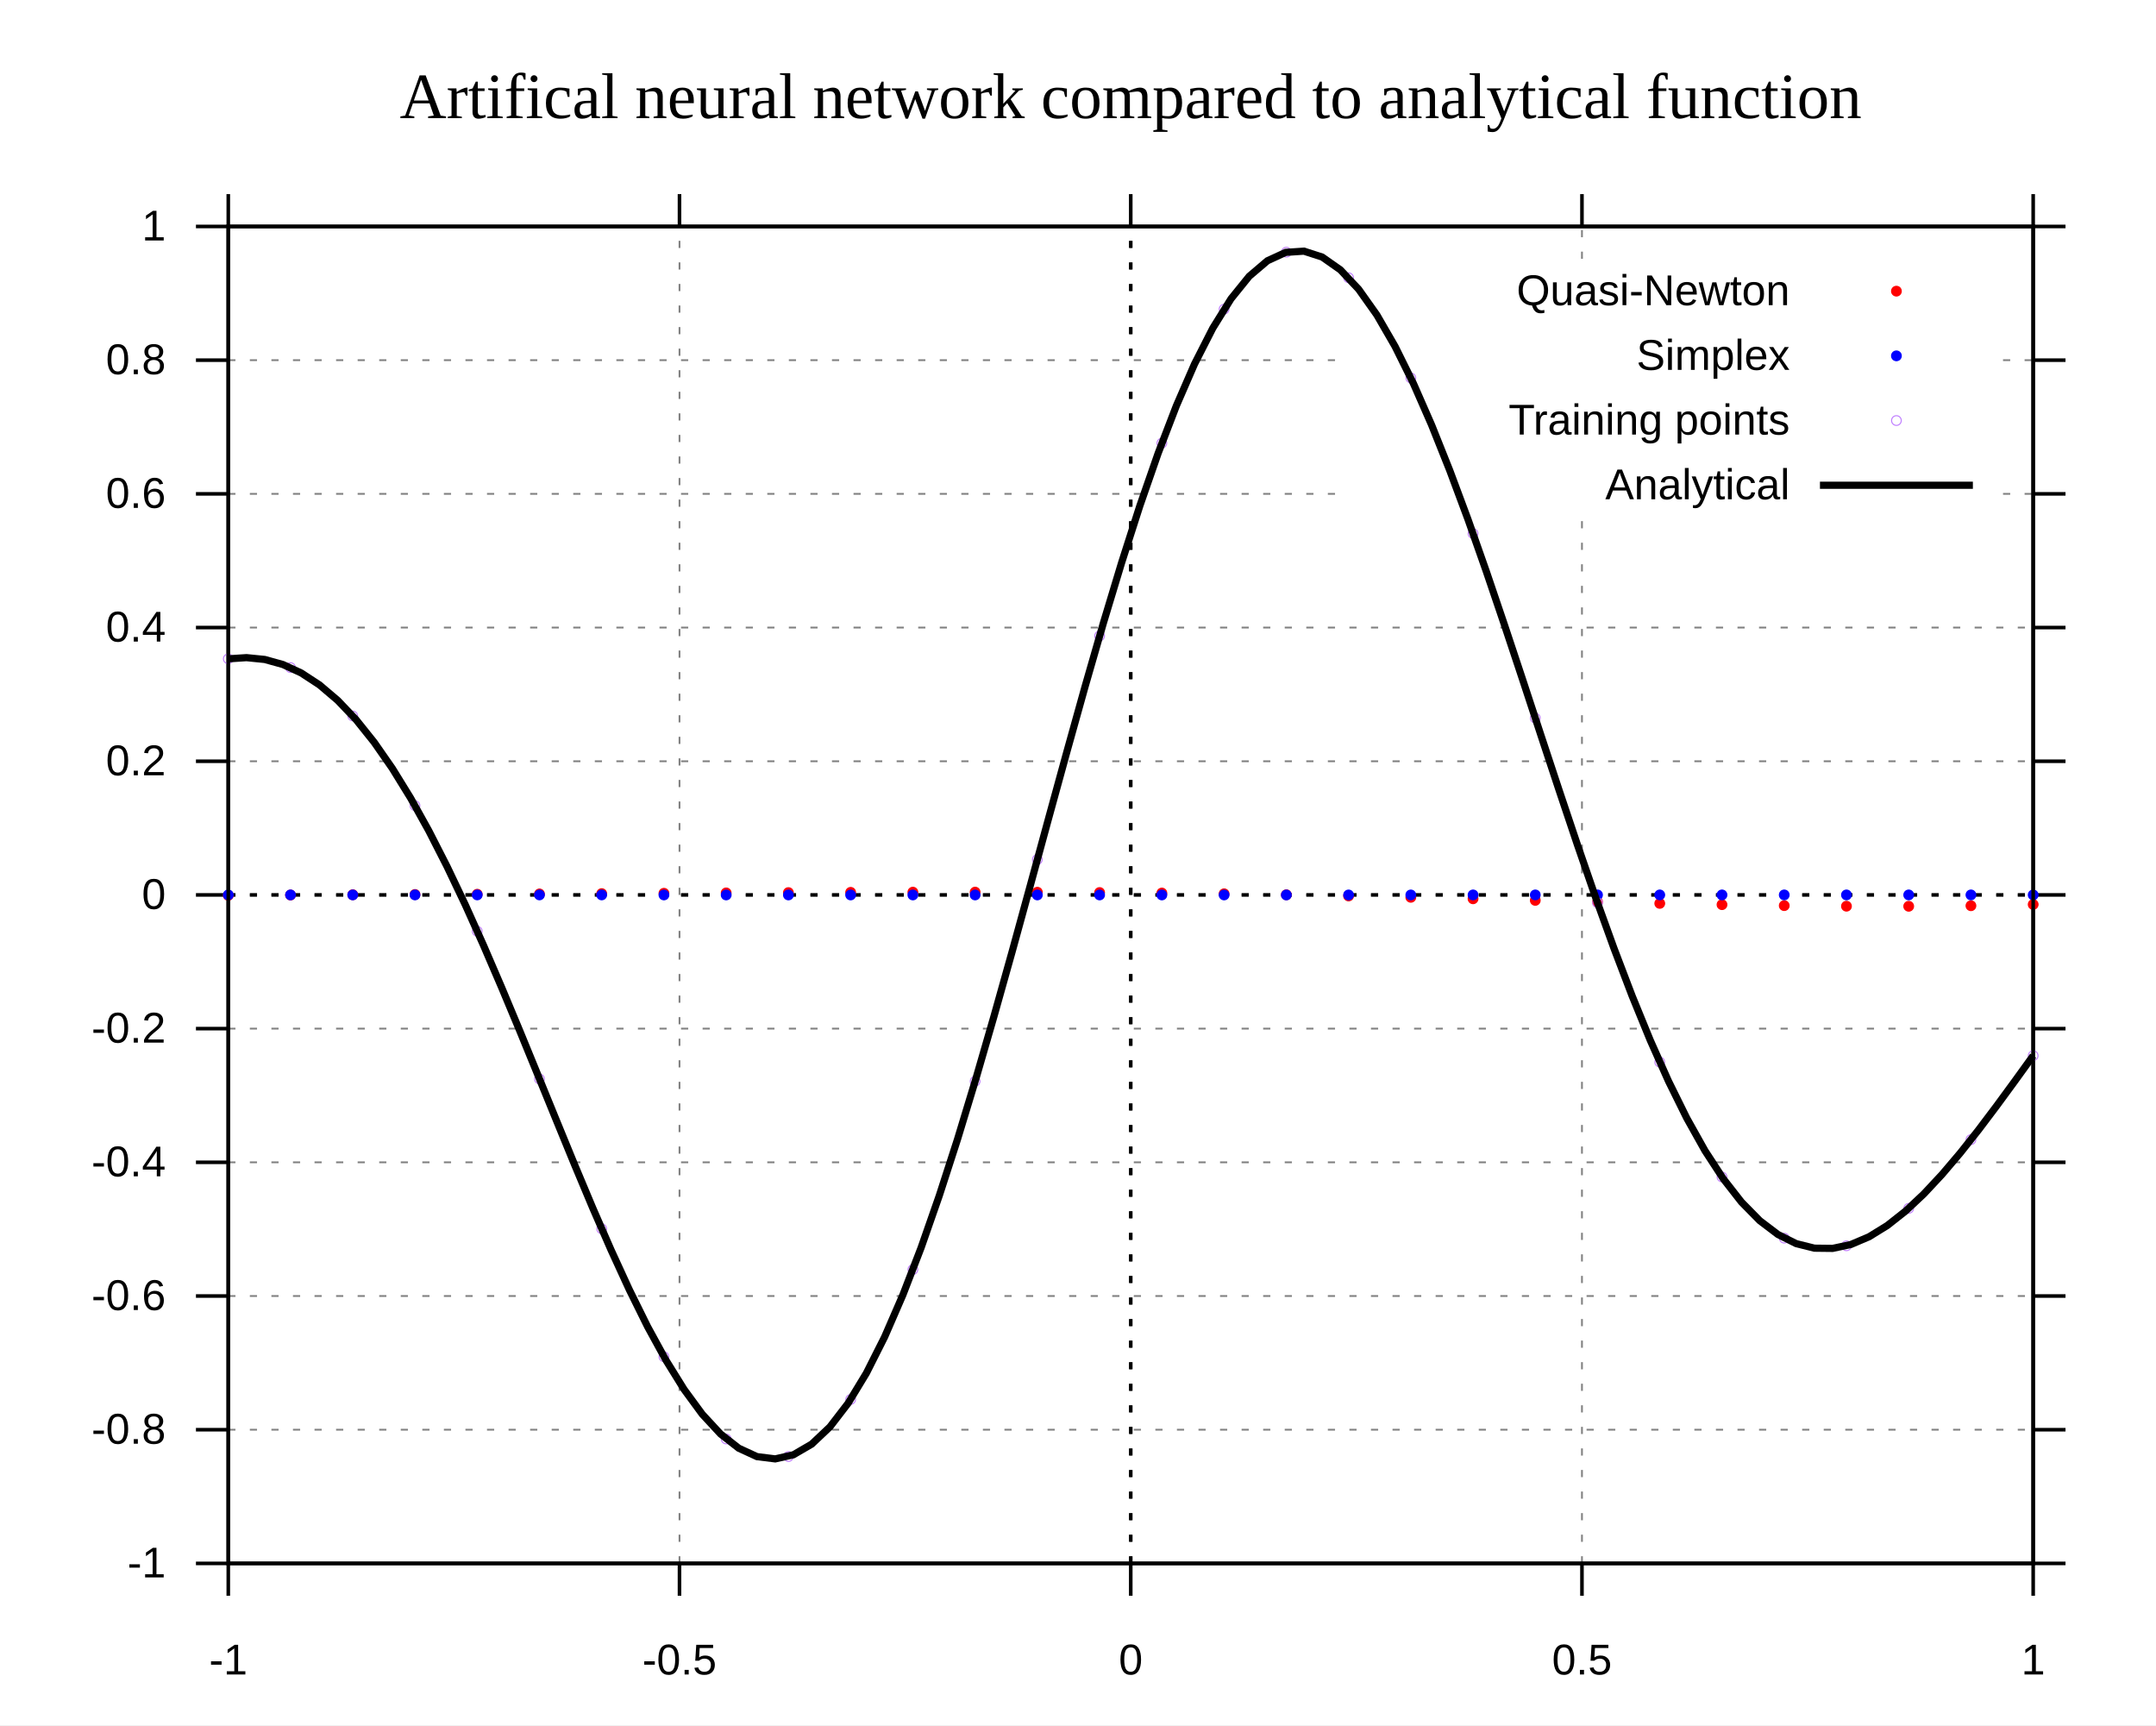
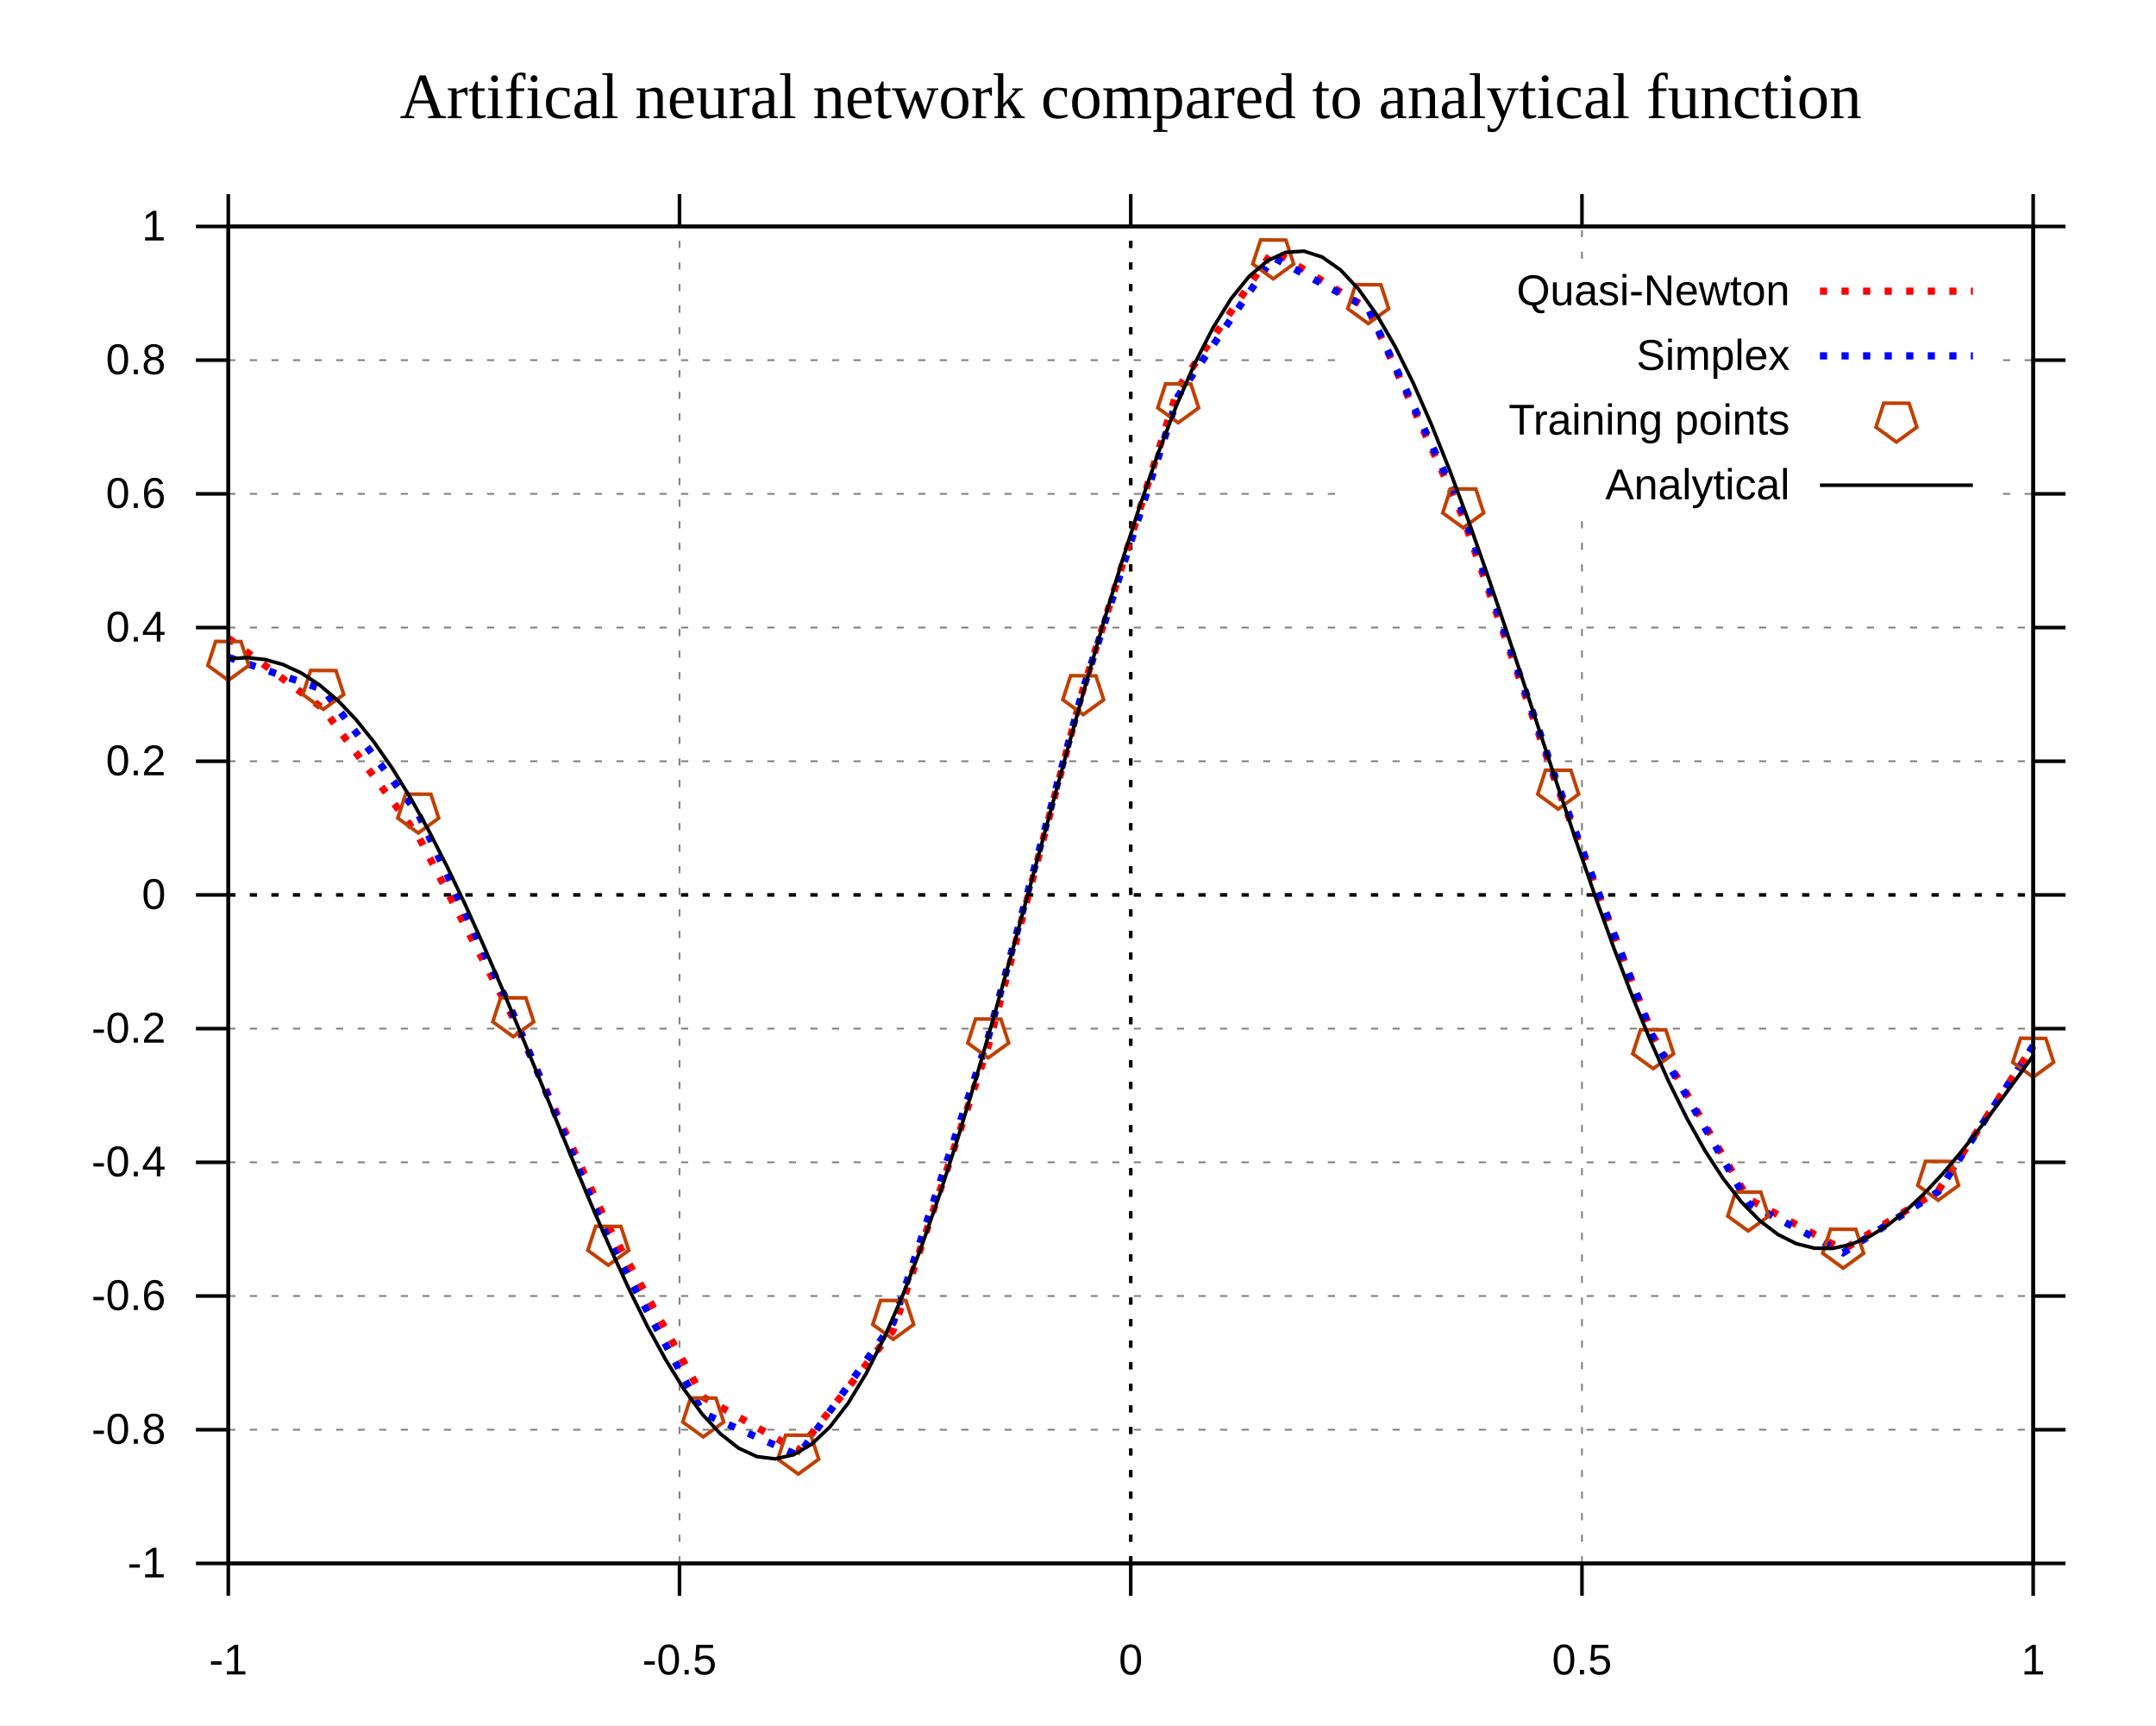
<svg xmlns="http://www.w3.org/2000/svg" xmlns:xlink="http://www.w3.org/1999/xlink" width="600" height="480" viewBox="0 0 600 480">
  <g id="gnuplot_canvas">
    <rect x="0" y="0" width="600" height="480" fill="#ffffff" />
    <defs>
      <circle id="gpDot" r="0.5" stroke-width="0.5" stroke="currentColor" />
      <path id="gpPt0" stroke-width="0.222" stroke="currentColor" d="M-1,0 h2 M0,-1 v2" />
      <path id="gpPt1" stroke-width="0.222" stroke="currentColor" d="M-1,-1 L1,1 M1,-1 L-1,1" />
      <path id="gpPt2" stroke-width="0.222" stroke="currentColor" d="M-1,0 L1,0 M0,-1 L0,1 M-1,-1 L1,1 M-1,1 L1,-1" />
      <rect id="gpPt3" stroke-width="0.222" stroke="currentColor" x="-1" y="-1" width="2" height="2" />
      <rect id="gpPt4" stroke-width="0.222" stroke="currentColor" fill="currentColor" x="-1" y="-1" width="2" height="2" />
      <circle id="gpPt5" stroke-width="0.222" stroke="currentColor" cx="0" cy="0" r="1" />
      <use xlink:href="#gpPt5" id="gpPt6" fill="currentColor" stroke="none" />
      <path id="gpPt7" stroke-width="0.222" stroke="currentColor" d="M0,-1.33 L-1.33,0.67 L1.33,0.67 z" />
      <use xlink:href="#gpPt7" id="gpPt8" fill="currentColor" stroke="none" />
      <use xlink:href="#gpPt7" id="gpPt9" stroke="currentColor" transform="rotate(180)" />
      <use xlink:href="#gpPt9" id="gpPt10" fill="currentColor" stroke="none" />
      <use xlink:href="#gpPt3" id="gpPt11" stroke="currentColor" transform="rotate(45)" />
      <use xlink:href="#gpPt11" id="gpPt12" fill="currentColor" stroke="none" />
      <path id="gpPt13" stroke-width="0.222" stroke="currentColor" d="M0,1.330 L1.265,0.411 L0.782,-1.067 L-0.782,-1.076 L-1.265,0.411 z" />
      <use xlink:href="#gpPt13" id="gpPt14" fill="currentColor" stroke="none" />
      <filter id="textbox" filterUnits="objectBoundingBox" x="0" y="0" height="1" width="1">
        <feFlood flood-color="#FFFFFF" flood-opacity="1" result="bgnd" />
        <feComposite in="SourceGraphic" in2="bgnd" operator="atop" />
      </filter>
      <filter id="greybox" filterUnits="objectBoundingBox" x="0" y="0" height="1" width="1">
        <feFlood flood-color="lightgrey" flood-opacity="1" result="grey" />
        <feComposite in="SourceGraphic" in2="grey" operator="atop" />
      </filter>
    </defs>
    <g fill="none" color="#FFFFFF" stroke="currentColor" stroke-width="1.00" stroke-linecap="butt" stroke-linejoin="miter">
</g>
    <g fill="none" color="black" stroke="currentColor" stroke-width="1.00" stroke-linecap="butt" stroke-linejoin="miter">
</g>
    <g fill="none" color="black" stroke="black" stroke-width="0.50" stroke-linecap="butt" stroke-linejoin="miter">
</g>
    <g fill="none" color="gray" stroke="currentColor" stroke-width="0.50" stroke-linecap="butt" stroke-linejoin="miter">
      <path stroke="gray" stroke-dasharray="2,4" class="gridline" d="M63.53,435.00 L565.82,435.00  " />
    </g>
    <g fill="none" color="gray" stroke="gray" stroke-width="1.00" stroke-linecap="butt" stroke-linejoin="miter">
</g>
    <g fill="none" color="black" stroke="currentColor" stroke-width="1.00" stroke-linecap="butt" stroke-linejoin="miter">
      <path stroke="black" d="M63.53,435.00 L54.53,435.00 M565.82,435.00 L574.82,435.00  " />
      <g transform="translate(46.14,438.90)" stroke="none" fill="black" font-family="Arial" font-size="12.00" text-anchor="end">
        <text>
          <tspan font-family="Arial">-1</tspan>
        </text>
      </g>
    </g>
    <g fill="none" color="black" stroke="currentColor" stroke-width="1.00" stroke-linecap="butt" stroke-linejoin="miter">
</g>
    <g fill="none" color="black" stroke="black" stroke-width="0.50" stroke-linecap="butt" stroke-linejoin="miter">
</g>
    <g fill="none" color="gray" stroke="currentColor" stroke-width="0.50" stroke-linecap="butt" stroke-linejoin="miter">
      <path stroke="gray" stroke-dasharray="2,4" class="gridline" d="M63.53,397.80 L565.82,397.80  " />
    </g>
    <g fill="none" color="gray" stroke="gray" stroke-width="1.00" stroke-linecap="butt" stroke-linejoin="miter">
</g>
    <g fill="none" color="black" stroke="currentColor" stroke-width="1.00" stroke-linecap="butt" stroke-linejoin="miter">
      <path stroke="black" d="M63.53,397.80 L54.53,397.80 M565.82,397.80 L574.82,397.80  " />
      <g transform="translate(46.14,401.70)" stroke="none" fill="black" font-family="Arial" font-size="12.00" text-anchor="end">
        <text>
          <tspan font-family="Arial">-0.8</tspan>
        </text>
      </g>
    </g>
    <g fill="none" color="black" stroke="currentColor" stroke-width="1.00" stroke-linecap="butt" stroke-linejoin="miter">
</g>
    <g fill="none" color="black" stroke="black" stroke-width="0.50" stroke-linecap="butt" stroke-linejoin="miter">
</g>
    <g fill="none" color="gray" stroke="currentColor" stroke-width="0.50" stroke-linecap="butt" stroke-linejoin="miter">
      <path stroke="gray" stroke-dasharray="2,4" class="gridline" d="M63.53,360.60 L565.82,360.60  " />
    </g>
    <g fill="none" color="gray" stroke="gray" stroke-width="1.00" stroke-linecap="butt" stroke-linejoin="miter">
</g>
    <g fill="none" color="black" stroke="currentColor" stroke-width="1.00" stroke-linecap="butt" stroke-linejoin="miter">
      <path stroke="black" d="M63.53,360.60 L54.53,360.60 M565.82,360.60 L574.82,360.60  " />
      <g transform="translate(46.14,364.50)" stroke="none" fill="black" font-family="Arial" font-size="12.00" text-anchor="end">
        <text>
          <tspan font-family="Arial">-0.6</tspan>
        </text>
      </g>
    </g>
    <g fill="none" color="black" stroke="currentColor" stroke-width="1.00" stroke-linecap="butt" stroke-linejoin="miter">
</g>
    <g fill="none" color="black" stroke="black" stroke-width="0.50" stroke-linecap="butt" stroke-linejoin="miter">
</g>
    <g fill="none" color="gray" stroke="currentColor" stroke-width="0.50" stroke-linecap="butt" stroke-linejoin="miter">
      <path stroke="gray" stroke-dasharray="2,4" class="gridline" d="M63.53,323.40 L565.82,323.40  " />
    </g>
    <g fill="none" color="gray" stroke="gray" stroke-width="1.00" stroke-linecap="butt" stroke-linejoin="miter">
</g>
    <g fill="none" color="black" stroke="currentColor" stroke-width="1.00" stroke-linecap="butt" stroke-linejoin="miter">
      <path stroke="black" d="M63.53,323.40 L54.53,323.40 M565.82,323.40 L574.82,323.40  " />
      <g transform="translate(46.14,327.30)" stroke="none" fill="black" font-family="Arial" font-size="12.00" text-anchor="end">
        <text>
          <tspan font-family="Arial">-0.4</tspan>
        </text>
      </g>
    </g>
    <g fill="none" color="black" stroke="currentColor" stroke-width="1.00" stroke-linecap="butt" stroke-linejoin="miter">
</g>
    <g fill="none" color="black" stroke="black" stroke-width="0.50" stroke-linecap="butt" stroke-linejoin="miter">
</g>
    <g fill="none" color="gray" stroke="currentColor" stroke-width="0.50" stroke-linecap="butt" stroke-linejoin="miter">
      <path stroke="gray" stroke-dasharray="2,4" class="gridline" d="M63.53,286.20 L565.82,286.20  " />
    </g>
    <g fill="none" color="gray" stroke="gray" stroke-width="1.00" stroke-linecap="butt" stroke-linejoin="miter">
</g>
    <g fill="none" color="black" stroke="currentColor" stroke-width="1.00" stroke-linecap="butt" stroke-linejoin="miter">
      <path stroke="black" d="M63.53,286.20 L54.53,286.20 M565.82,286.20 L574.82,286.20  " />
      <g transform="translate(46.14,290.10)" stroke="none" fill="black" font-family="Arial" font-size="12.00" text-anchor="end">
        <text>
          <tspan font-family="Arial">-0.2</tspan>
        </text>
      </g>
    </g>
    <g fill="none" color="black" stroke="currentColor" stroke-width="1.00" stroke-linecap="butt" stroke-linejoin="miter">
</g>
    <g fill="none" color="black" stroke="black" stroke-width="0.50" stroke-linecap="butt" stroke-linejoin="miter">
</g>
    <g fill="none" color="gray" stroke="currentColor" stroke-width="0.50" stroke-linecap="butt" stroke-linejoin="miter">
      <path stroke="gray" stroke-dasharray="2,4" class="gridline" d="M63.53,249.00 L565.82,249.00  " />
    </g>
    <g fill="none" color="gray" stroke="gray" stroke-width="1.00" stroke-linecap="butt" stroke-linejoin="miter">
</g>
    <g fill="none" color="black" stroke="currentColor" stroke-width="1.00" stroke-linecap="butt" stroke-linejoin="miter">
      <path stroke="black" d="M63.53,249.00 L54.53,249.00 M565.82,249.00 L574.82,249.00  " />
      <g transform="translate(46.14,252.90)" stroke="none" fill="black" font-family="Arial" font-size="12.00" text-anchor="end">
        <text>
          <tspan font-family="Arial"> 0</tspan>
        </text>
      </g>
    </g>
    <g fill="none" color="black" stroke="currentColor" stroke-width="1.00" stroke-linecap="butt" stroke-linejoin="miter">
</g>
    <g fill="none" color="black" stroke="black" stroke-width="0.50" stroke-linecap="butt" stroke-linejoin="miter">
</g>
    <g fill="none" color="gray" stroke="currentColor" stroke-width="0.50" stroke-linecap="butt" stroke-linejoin="miter">
      <path stroke="gray" stroke-dasharray="2,4" class="gridline" d="M63.53,211.81 L565.82,211.81  " />
    </g>
    <g fill="none" color="gray" stroke="gray" stroke-width="1.00" stroke-linecap="butt" stroke-linejoin="miter">
</g>
    <g fill="none" color="black" stroke="currentColor" stroke-width="1.00" stroke-linecap="butt" stroke-linejoin="miter">
      <path stroke="black" d="M63.53,211.81 L54.53,211.81 M565.82,211.81 L574.82,211.81  " />
      <g transform="translate(46.14,215.71)" stroke="none" fill="black" font-family="Arial" font-size="12.00" text-anchor="end">
        <text>
          <tspan font-family="Arial"> 0.2</tspan>
        </text>
      </g>
    </g>
    <g fill="none" color="black" stroke="currentColor" stroke-width="1.00" stroke-linecap="butt" stroke-linejoin="miter">
</g>
    <g fill="none" color="black" stroke="black" stroke-width="0.50" stroke-linecap="butt" stroke-linejoin="miter">
</g>
    <g fill="none" color="gray" stroke="currentColor" stroke-width="0.50" stroke-linecap="butt" stroke-linejoin="miter">
      <path stroke="gray" stroke-dasharray="2,4" class="gridline" d="M63.53,174.61 L565.82,174.61  " />
    </g>
    <g fill="none" color="gray" stroke="gray" stroke-width="1.00" stroke-linecap="butt" stroke-linejoin="miter">
</g>
    <g fill="none" color="black" stroke="currentColor" stroke-width="1.00" stroke-linecap="butt" stroke-linejoin="miter">
      <path stroke="black" d="M63.53,174.61 L54.53,174.61 M565.82,174.61 L574.82,174.61  " />
      <g transform="translate(46.14,178.51)" stroke="none" fill="black" font-family="Arial" font-size="12.00" text-anchor="end">
        <text>
          <tspan font-family="Arial"> 0.4</tspan>
        </text>
      </g>
    </g>
    <g fill="none" color="black" stroke="currentColor" stroke-width="1.00" stroke-linecap="butt" stroke-linejoin="miter">
</g>
    <g fill="none" color="black" stroke="black" stroke-width="0.50" stroke-linecap="butt" stroke-linejoin="miter">
</g>
    <g fill="none" color="gray" stroke="currentColor" stroke-width="0.50" stroke-linecap="butt" stroke-linejoin="miter">
      <path stroke="gray" stroke-dasharray="2,4" class="gridline" d="M63.53,137.41 L372.24,137.41 M557.43,137.41 L565.82,137.41  " />
    </g>
    <g fill="none" color="gray" stroke="gray" stroke-width="1.00" stroke-linecap="butt" stroke-linejoin="miter">
</g>
    <g fill="none" color="black" stroke="currentColor" stroke-width="1.00" stroke-linecap="butt" stroke-linejoin="miter">
      <path stroke="black" d="M63.53,137.41 L54.53,137.41 M565.82,137.41 L574.82,137.41  " />
      <g transform="translate(46.14,141.31)" stroke="none" fill="black" font-family="Arial" font-size="12.00" text-anchor="end">
        <text>
          <tspan font-family="Arial"> 0.6</tspan>
        </text>
      </g>
    </g>
    <g fill="none" color="black" stroke="currentColor" stroke-width="1.00" stroke-linecap="butt" stroke-linejoin="miter">
</g>
    <g fill="none" color="black" stroke="black" stroke-width="0.50" stroke-linecap="butt" stroke-linejoin="miter">
</g>
    <g fill="none" color="gray" stroke="currentColor" stroke-width="0.50" stroke-linecap="butt" stroke-linejoin="miter">
      <path stroke="gray" stroke-dasharray="2,4" class="gridline" d="M63.53,100.21 L372.24,100.21 M557.43,100.21 L565.82,100.21  " />
    </g>
    <g fill="none" color="gray" stroke="gray" stroke-width="1.00" stroke-linecap="butt" stroke-linejoin="miter">
</g>
    <g fill="none" color="black" stroke="currentColor" stroke-width="1.00" stroke-linecap="butt" stroke-linejoin="miter">
      <path stroke="black" d="M63.53,100.21 L54.53,100.21 M565.82,100.21 L574.82,100.21  " />
      <g transform="translate(46.14,104.11)" stroke="none" fill="black" font-family="Arial" font-size="12.00" text-anchor="end">
        <text>
          <tspan font-family="Arial"> 0.8</tspan>
        </text>
      </g>
    </g>
    <g fill="none" color="black" stroke="currentColor" stroke-width="1.00" stroke-linecap="butt" stroke-linejoin="miter">
</g>
    <g fill="none" color="black" stroke="black" stroke-width="0.50" stroke-linecap="butt" stroke-linejoin="miter">
</g>
    <g fill="none" color="gray" stroke="currentColor" stroke-width="0.50" stroke-linecap="butt" stroke-linejoin="miter">
      <path stroke="gray" stroke-dasharray="2,4" class="gridline" d="M63.53,63.01 L565.82,63.01  " />
    </g>
    <g fill="none" color="gray" stroke="gray" stroke-width="1.00" stroke-linecap="butt" stroke-linejoin="miter">
</g>
    <g fill="none" color="black" stroke="currentColor" stroke-width="1.00" stroke-linecap="butt" stroke-linejoin="miter">
      <path stroke="black" d="M63.53,63.01 L54.53,63.01 M565.82,63.01 L574.82,63.01  " />
      <g transform="translate(46.14,66.91)" stroke="none" fill="black" font-family="Arial" font-size="12.00" text-anchor="end">
        <text>
          <tspan font-family="Arial"> 1</tspan>
        </text>
      </g>
    </g>
    <g fill="none" color="black" stroke="currentColor" stroke-width="1.00" stroke-linecap="butt" stroke-linejoin="miter">
</g>
    <g fill="none" color="black" stroke="black" stroke-width="0.50" stroke-linecap="butt" stroke-linejoin="miter">
</g>
    <g fill="none" color="gray" stroke="currentColor" stroke-width="0.50" stroke-linecap="butt" stroke-linejoin="miter">
      <path stroke="gray" stroke-dasharray="2,4" class="gridline" d="M63.53,435.00 L63.53,63.01  " />
    </g>
    <g fill="none" color="gray" stroke="gray" stroke-width="1.00" stroke-linecap="butt" stroke-linejoin="miter">
</g>
    <g fill="none" color="black" stroke="currentColor" stroke-width="1.00" stroke-linecap="butt" stroke-linejoin="miter">
      <path stroke="black" d="M63.53,435.00 L63.53,444.00 M63.53,63.01 L63.53,54.01  " />
      <g transform="translate(63.53,465.90)" stroke="none" fill="black" font-family="Arial" font-size="12.00" text-anchor="middle">
        <text>
          <tspan font-family="Arial">-1</tspan>
        </text>
      </g>
    </g>
    <g fill="none" color="black" stroke="currentColor" stroke-width="1.00" stroke-linecap="butt" stroke-linejoin="miter">
</g>
    <g fill="none" color="black" stroke="black" stroke-width="0.50" stroke-linecap="butt" stroke-linejoin="miter">
</g>
    <g fill="none" color="gray" stroke="currentColor" stroke-width="0.50" stroke-linecap="butt" stroke-linejoin="miter">
      <path stroke="gray" stroke-dasharray="2,4" class="gridline" d="M189.10,435.00 L189.10,63.01  " />
    </g>
    <g fill="none" color="gray" stroke="gray" stroke-width="1.00" stroke-linecap="butt" stroke-linejoin="miter">
</g>
    <g fill="none" color="black" stroke="currentColor" stroke-width="1.00" stroke-linecap="butt" stroke-linejoin="miter">
      <path stroke="black" d="M189.10,435.00 L189.10,444.00 M189.10,63.01 L189.10,54.01  " />
      <g transform="translate(189.10,465.90)" stroke="none" fill="black" font-family="Arial" font-size="12.00" text-anchor="middle">
        <text>
          <tspan font-family="Arial">-0.5</tspan>
        </text>
      </g>
    </g>
    <g fill="none" color="black" stroke="currentColor" stroke-width="1.00" stroke-linecap="butt" stroke-linejoin="miter">
</g>
    <g fill="none" color="black" stroke="black" stroke-width="0.50" stroke-linecap="butt" stroke-linejoin="miter">
</g>
    <g fill="none" color="gray" stroke="currentColor" stroke-width="0.50" stroke-linecap="butt" stroke-linejoin="miter">
      <path stroke="gray" stroke-dasharray="2,4" class="gridline" d="M314.68,435.00 L314.68,63.01  " />
    </g>
    <g fill="none" color="gray" stroke="gray" stroke-width="1.00" stroke-linecap="butt" stroke-linejoin="miter">
</g>
    <g fill="none" color="black" stroke="currentColor" stroke-width="1.00" stroke-linecap="butt" stroke-linejoin="miter">
      <path stroke="black" d="M314.68,435.00 L314.68,444.00 M314.68,63.01 L314.68,54.01  " />
      <g transform="translate(314.68,465.90)" stroke="none" fill="black" font-family="Arial" font-size="12.00" text-anchor="middle">
        <text>
          <tspan font-family="Arial"> 0</tspan>
        </text>
      </g>
    </g>
    <g fill="none" color="black" stroke="currentColor" stroke-width="1.00" stroke-linecap="butt" stroke-linejoin="miter">
</g>
    <g fill="none" color="black" stroke="black" stroke-width="0.50" stroke-linecap="butt" stroke-linejoin="miter">
</g>
    <g fill="none" color="gray" stroke="currentColor" stroke-width="0.50" stroke-linecap="butt" stroke-linejoin="miter">
      <path stroke="gray" stroke-dasharray="2,4" class="gridline" d="M440.25,435.00 L440.25,144.01 M440.25,72.01 L440.25,63.01  " />
    </g>
    <g fill="none" color="gray" stroke="gray" stroke-width="1.00" stroke-linecap="butt" stroke-linejoin="miter">
</g>
    <g fill="none" color="black" stroke="currentColor" stroke-width="1.00" stroke-linecap="butt" stroke-linejoin="miter">
      <path stroke="black" d="M440.25,435.00 L440.25,444.00 M440.25,63.01 L440.25,54.01  " />
      <g transform="translate(440.25,465.90)" stroke="none" fill="black" font-family="Arial" font-size="12.00" text-anchor="middle">
        <text>
          <tspan font-family="Arial"> 0.5</tspan>
        </text>
      </g>
    </g>
    <g fill="none" color="black" stroke="currentColor" stroke-width="1.00" stroke-linecap="butt" stroke-linejoin="miter">
</g>
    <g fill="none" color="black" stroke="black" stroke-width="0.50" stroke-linecap="butt" stroke-linejoin="miter">
</g>
    <g fill="none" color="gray" stroke="currentColor" stroke-width="0.50" stroke-linecap="butt" stroke-linejoin="miter">
      <path stroke="gray" stroke-dasharray="2,4" class="gridline" d="M565.82,435.00 L565.82,63.01  " />
    </g>
    <g fill="none" color="gray" stroke="gray" stroke-width="1.00" stroke-linecap="butt" stroke-linejoin="miter">
</g>
    <g fill="none" color="black" stroke="currentColor" stroke-width="1.00" stroke-linecap="butt" stroke-linejoin="miter">
      <path stroke="black" d="M565.82,435.00 L565.82,444.00 M565.82,63.01 L565.82,54.01  " />
      <g transform="translate(565.82,465.90)" stroke="none" fill="black" font-family="Arial" font-size="12.00" text-anchor="middle">
        <text>
          <tspan font-family="Arial"> 1</tspan>
        </text>
      </g>
    </g>
    <g fill="none" color="black" stroke="currentColor" stroke-width="1.00" stroke-linecap="butt" stroke-linejoin="miter">
</g>
    <g fill="none" color="gray" stroke="currentColor" stroke-width="1.00" stroke-linecap="butt" stroke-linejoin="miter">
      <path stroke="black" stroke-dasharray="2,4" d="M63.53,249.00 L565.82,249.00  " />
    </g>
    <g fill="none" color="gray" stroke="currentColor" stroke-width="1.00" stroke-linecap="butt" stroke-linejoin="miter">
      <path stroke="black" stroke-dasharray="2,4" d="M314.68,435.00 L314.68,63.01  " />
    </g>
    <g fill="none" color="black" stroke="currentColor" stroke-width="1.00" stroke-linecap="butt" stroke-linejoin="miter">
      <path stroke="black" d="M63.53,63.01 L63.53,435.00 L565.82,435.00 L565.82,63.01 L63.53,63.01 Z  " />
    </g>
    <g fill="none" color="black" stroke="currentColor" stroke-width="1.00" stroke-linecap="butt" stroke-linejoin="miter">
</g>
    <g id="gnuplot_plot_1">
-       <g fill="none" color="black" stroke="currentColor" stroke-width="1.00" stroke-linecap="butt" stroke-linejoin="miter">
+       <g fill="none" color="#FFFFFF" stroke="black" stroke-width="2.00" stroke-linecap="butt" stroke-linejoin="miter">
+ </g>
+       <g fill="none" color="black" stroke="currentColor" stroke-width="2.00" stroke-linecap="butt" stroke-linejoin="miter">
        <g transform="translate(498.09,84.91)" stroke="none" fill="black" font-family="Arial" font-size="12.00" text-anchor="end">
          <text>
            <tspan font-family="Arial">Quasi-Newton</tspan>
          </text>
        </g>
      </g>
-       <g fill="none" color="black" stroke="currentColor" stroke-width="1.00" stroke-linecap="butt" stroke-linejoin="miter">
-         <use xlink:href="#gpPt6" transform="translate(63.53,249.13) scale(1.35)" color="rgb(255,   0,   0)" />
-         <use xlink:href="#gpPt6" transform="translate(80.85,249.03) scale(1.35)" color="rgb(255,   0,   0)" />
-         <use xlink:href="#gpPt6" transform="translate(98.17,248.95) scale(1.35)" color="rgb(255,   0,   0)" />
-         <use xlink:href="#gpPt6" transform="translate(115.49,248.88) scale(1.35)" color="rgb(255,   0,   0)" />
-         <use xlink:href="#gpPt6" transform="translate(132.81,248.81) scale(1.35)" color="rgb(255,   0,   0)" />
-         <use xlink:href="#gpPt6" transform="translate(150.13,248.73) scale(1.35)" color="rgb(255,   0,   0)" />
-         <use xlink:href="#gpPt6" transform="translate(167.45,248.64) scale(1.35)" color="rgb(255,   0,   0)" />
-         <use xlink:href="#gpPt6" transform="translate(184.77,248.54) scale(1.35)" color="rgb(255,   0,   0)" />
-         <use xlink:href="#gpPt6" transform="translate(202.09,248.44) scale(1.35)" color="rgb(255,   0,   0)" />
-         <use xlink:href="#gpPt6" transform="translate(219.41,248.35) scale(1.35)" color="rgb(255,   0,   0)" />
-         <use xlink:href="#gpPt6" transform="translate(236.73,248.28) scale(1.35)" color="rgb(255,   0,   0)" />
-         <use xlink:href="#gpPt6" transform="translate(254.05,248.23) scale(1.35)" color="rgb(255,   0,   0)" />
-         <use xlink:href="#gpPt6" transform="translate(271.37,248.22) scale(1.35)" color="rgb(255,   0,   0)" />
-         <use xlink:href="#gpPt6" transform="translate(288.69,248.25) scale(1.35)" color="rgb(255,   0,   0)" />
-         <use xlink:href="#gpPt6" transform="translate(306.01,248.33) scale(1.35)" color="rgb(255,   0,   0)" />
-         <use xlink:href="#gpPt6" transform="translate(323.34,248.48) scale(1.35)" color="rgb(255,   0,   0)" />
-         <use xlink:href="#gpPt6" transform="translate(340.66,248.69) scale(1.35)" color="rgb(255,   0,   0)" />
-         <use xlink:href="#gpPt6" transform="translate(357.98,248.96) scale(1.35)" color="rgb(255,   0,   0)" />
-         <use xlink:href="#gpPt6" transform="translate(375.30,249.29) scale(1.35)" color="rgb(255,   0,   0)" />
-         <use xlink:href="#gpPt6" transform="translate(392.62,249.67) scale(1.35)" color="rgb(255,   0,   0)" />
-         <use xlink:href="#gpPt6" transform="translate(409.94,250.08) scale(1.35)" color="rgb(255,   0,   0)" />
-         <use xlink:href="#gpPt6" transform="translate(427.26,250.52) scale(1.35)" color="rgb(255,   0,   0)" />
-         <use xlink:href="#gpPt6" transform="translate(444.58,250.95) scale(1.35)" color="rgb(255,   0,   0)" />
-         <use xlink:href="#gpPt6" transform="translate(461.90,251.36) scale(1.35)" color="rgb(255,   0,   0)" />
-         <use xlink:href="#gpPt6" transform="translate(479.22,251.71) scale(1.35)" color="rgb(255,   0,   0)" />
-         <use xlink:href="#gpPt6" transform="translate(496.54,251.98) scale(1.35)" color="rgb(255,   0,   0)" />
-         <use xlink:href="#gpPt6" transform="translate(513.86,252.14) scale(1.35)" color="rgb(255,   0,   0)" />
-         <use xlink:href="#gpPt6" transform="translate(531.18,252.16) scale(1.35)" color="rgb(255,   0,   0)" />
-         <use xlink:href="#gpPt6" transform="translate(548.50,252.01) scale(1.35)" color="rgb(255,   0,   0)" />
-         <use xlink:href="#gpPt6" transform="translate(565.82,251.66) scale(1.35)" color="rgb(255,   0,   0)" />
-         <use xlink:href="#gpPt6" transform="translate(527.76,81.01) scale(1.35)" color="rgb(255,   0,   0)" />
+       <g fill="none" color="black" stroke="currentColor" stroke-width="2.00" stroke-linecap="butt" stroke-linejoin="miter">
+         <path stroke="rgb(255,   0,   0)" stroke-dasharray=" 2,4" d="M506.48,81.01 L549.04,81.01 M63.53,177.57 L89.97,197.23 L116.40,232.61 L142.84,283.30 L169.28,341.19 L195.71,388.75   L222.15,403.64 L248.58,370.11 L275.02,291.12 L301.46,191.59 L327.89,107.92 L354.33,69.72 L380.77,85.99 L407.20,144.09   L433.64,219.60 L460.07,288.32 L486.51,333.55 L512.95,347.74 L539.38,331.29 L565.82,291.00  " />
      </g>
    </g>
    <g id="gnuplot_plot_2">
-       <g fill="none" color="black" stroke="currentColor" stroke-width="1.00" stroke-linecap="butt" stroke-linejoin="miter">
+       <g fill="none" color="black" stroke="currentColor" stroke-width="2.00" stroke-linecap="butt" stroke-linejoin="miter">
        <g transform="translate(498.09,102.91)" stroke="none" fill="black" font-family="Arial" font-size="12.00" text-anchor="end">
          <text>
            <tspan font-family="Arial">Simplex</tspan>
          </text>
        </g>
      </g>
-       <g fill="none" color="black" stroke="currentColor" stroke-width="1.00" stroke-linecap="butt" stroke-linejoin="miter">
-         <use xlink:href="#gpPt6" transform="translate(63.53,249.00) scale(1.35)" color="rgb(  0,   0, 255)" />
-         <use xlink:href="#gpPt6" transform="translate(80.85,249.00) scale(1.35)" color="rgb(  0,   0, 255)" />
-         <use xlink:href="#gpPt6" transform="translate(98.17,249.00) scale(1.35)" color="rgb(  0,   0, 255)" />
-         <use xlink:href="#gpPt6" transform="translate(115.49,249.00) scale(1.35)" color="rgb(  0,   0, 255)" />
-         <use xlink:href="#gpPt6" transform="translate(132.81,249.00) scale(1.35)" color="rgb(  0,   0, 255)" />
-         <use xlink:href="#gpPt6" transform="translate(150.13,249.00) scale(1.35)" color="rgb(  0,   0, 255)" />
-         <use xlink:href="#gpPt6" transform="translate(167.45,249.00) scale(1.35)" color="rgb(  0,   0, 255)" />
-         <use xlink:href="#gpPt6" transform="translate(184.77,249.01) scale(1.35)" color="rgb(  0,   0, 255)" />
-         <use xlink:href="#gpPt6" transform="translate(202.09,249.01) scale(1.35)" color="rgb(  0,   0, 255)" />
-         <use xlink:href="#gpPt6" transform="translate(219.41,249.01) scale(1.35)" color="rgb(  0,   0, 255)" />
-         <use xlink:href="#gpPt6" transform="translate(236.73,249.01) scale(1.35)" color="rgb(  0,   0, 255)" />
-         <use xlink:href="#gpPt6" transform="translate(254.05,249.01) scale(1.35)" color="rgb(  0,   0, 255)" />
-         <use xlink:href="#gpPt6" transform="translate(271.37,249.01) scale(1.35)" color="rgb(  0,   0, 255)" />
-         <use xlink:href="#gpPt6" transform="translate(288.69,249.01) scale(1.35)" color="rgb(  0,   0, 255)" />
-         <use xlink:href="#gpPt6" transform="translate(306.01,249.01) scale(1.35)" color="rgb(  0,   0, 255)" />
-         <use xlink:href="#gpPt6" transform="translate(323.34,249.01) scale(1.35)" color="rgb(  0,   0, 255)" />
-         <use xlink:href="#gpPt6" transform="translate(340.66,249.01) scale(1.35)" color="rgb(  0,   0, 255)" />
-         <use xlink:href="#gpPt6" transform="translate(357.98,249.01) scale(1.35)" color="rgb(  0,   0, 255)" />
-         <use xlink:href="#gpPt6" transform="translate(375.30,249.01) scale(1.35)" color="rgb(  0,   0, 255)" />
-         <use xlink:href="#gpPt6" transform="translate(392.62,249.01) scale(1.35)" color="rgb(  0,   0, 255)" />
-         <use xlink:href="#gpPt6" transform="translate(409.94,249.00) scale(1.35)" color="rgb(  0,   0, 255)" />
-         <use xlink:href="#gpPt6" transform="translate(427.26,249.00) scale(1.35)" color="rgb(  0,   0, 255)" />
-         <use xlink:href="#gpPt6" transform="translate(444.58,249.00) scale(1.35)" color="rgb(  0,   0, 255)" />
-         <use xlink:href="#gpPt6" transform="translate(461.90,249.00) scale(1.35)" color="rgb(  0,   0, 255)" />
-         <use xlink:href="#gpPt6" transform="translate(479.22,249.00) scale(1.35)" color="rgb(  0,   0, 255)" />
-         <use xlink:href="#gpPt6" transform="translate(496.54,249.00) scale(1.35)" color="rgb(  0,   0, 255)" />
-         <use xlink:href="#gpPt6" transform="translate(513.86,249.00) scale(1.35)" color="rgb(  0,   0, 255)" />
-         <use xlink:href="#gpPt6" transform="translate(531.18,249.00) scale(1.35)" color="rgb(  0,   0, 255)" />
-         <use xlink:href="#gpPt6" transform="translate(548.50,249.00) scale(1.35)" color="rgb(  0,   0, 255)" />
-         <use xlink:href="#gpPt6" transform="translate(565.82,249.00) scale(1.35)" color="rgb(  0,   0, 255)" />
-         <use xlink:href="#gpPt6" transform="translate(527.76,99.01) scale(1.35)" color="rgb(  0,   0, 255)" />
+       <g fill="none" color="black" stroke="currentColor" stroke-width="2.00" stroke-linecap="butt" stroke-linejoin="miter">
+         <path stroke="rgb(  0,   0, 255)" stroke-dasharray=" 2,4" d="M506.48,99.01 L549.04,99.01 M63.53,182.88 L89.97,191.87 L116.40,226.48 L142.84,282.17 L169.28,344.98 L195.71,393.27   L222.15,404.95 L248.58,368.00 L275.02,288.67 L301.46,191.60 L327.89,110.14 L354.33,71.65 L380.77,85.84 L407.20,142.56   L433.64,218.61 L460.07,288.80 L486.51,334.76 L512.95,348.57 L539.38,331.58 L565.82,291.00  " />
      </g>
    </g>
    <g id="gnuplot_plot_3">
+       <g fill="none" color="#FFFFFF" stroke="rgb(  0,   0, 255)" stroke-width="1.00" stroke-linecap="butt" stroke-linejoin="miter">
+ </g>
      <g fill="none" color="black" stroke="currentColor" stroke-width="1.00" stroke-linecap="butt" stroke-linejoin="miter">
        <g transform="translate(498.09,120.91)" stroke="none" fill="black" font-family="Arial" font-size="12.00" text-anchor="end">
          <text>
            <tspan font-family="Arial">Training points</tspan>
          </text>
        </g>
      </g>
      <g fill="none" color="black" stroke="currentColor" stroke-width="1.00" stroke-linecap="butt" stroke-linejoin="miter">
-         <use xlink:href="#gpPt5" transform="translate(63.53,183.31) scale(1.35)" color="rgb(192, 128, 255)" />
-         <use xlink:href="#gpPt5" transform="translate(80.85,185.75) scale(1.35)" color="rgb(192, 128, 255)" />
-         <use xlink:href="#gpPt5" transform="translate(98.17,199.21) scale(1.35)" color="rgb(192, 128, 255)" />
-         <use xlink:href="#gpPt5" transform="translate(115.49,224.17) scale(1.35)" color="rgb(192, 128, 255)" />
-         <use xlink:href="#gpPt5" transform="translate(132.81,259.09) scale(1.35)" color="rgb(192, 128, 255)" />
-         <use xlink:href="#gpPt5" transform="translate(150.13,300.20) scale(1.35)" color="rgb(192, 128, 255)" />
-         <use xlink:href="#gpPt5" transform="translate(167.45,341.90) scale(1.35)" color="rgb(192, 128, 255)" />
-         <use xlink:href="#gpPt5" transform="translate(184.77,377.50) scale(1.35)" color="rgb(192, 128, 255)" />
-         <use xlink:href="#gpPt5" transform="translate(202.09,400.38) scale(1.35)" color="rgb(192, 128, 255)" />
-         <use xlink:href="#gpPt5" transform="translate(219.41,405.26) scale(1.35)" color="rgb(192, 128, 255)" />
-         <use xlink:href="#gpPt5" transform="translate(236.73,389.38) scale(1.35)" color="rgb(192, 128, 255)" />
-         <use xlink:href="#gpPt5" transform="translate(254.05,353.24) scale(1.35)" color="rgb(192, 128, 255)" />
-         <use xlink:href="#gpPt5" transform="translate(271.37,300.85) scale(1.35)" color="rgb(192, 128, 255)" />
-         <use xlink:href="#gpPt5" transform="translate(288.69,239.15) scale(1.35)" color="rgb(192, 128, 255)" />
-         <use xlink:href="#gpPt5" transform="translate(306.01,176.94) scale(1.35)" color="rgb(192, 128, 255)" />
-         <use xlink:href="#gpPt5" transform="translate(323.34,123.30) scale(1.35)" color="rgb(192, 128, 255)" />
-         <use xlink:href="#gpPt5" transform="translate(340.66,86.02) scale(1.35)" color="rgb(192, 128, 255)" />
-         <use xlink:href="#gpPt5" transform="translate(357.98,70.17) scale(1.35)" color="rgb(192, 128, 255)" />
-         <use xlink:href="#gpPt5" transform="translate(375.30,77.28) scale(1.35)" color="rgb(192, 128, 255)" />
-         <use xlink:href="#gpPt5" transform="translate(392.62,105.15) scale(1.35)" color="rgb(192, 128, 255)" />
-         <use xlink:href="#gpPt5" transform="translate(409.94,148.45) scale(1.35)" color="rgb(192, 128, 255)" />
-         <use xlink:href="#gpPt5" transform="translate(427.26,199.79) scale(1.35)" color="rgb(192, 128, 255)" />
-         <use xlink:href="#gpPt5" transform="translate(444.58,251.20) scale(1.35)" color="rgb(192, 128, 255)" />
-         <use xlink:href="#gpPt5" transform="translate(461.90,295.50) scale(1.35)" color="rgb(192, 128, 255)" />
-         <use xlink:href="#gpPt5" transform="translate(479.22,327.48) scale(1.35)" color="rgb(192, 128, 255)" />
-         <use xlink:href="#gpPt5" transform="translate(496.54,344.50) scale(1.35)" color="rgb(192, 128, 255)" />
-         <use xlink:href="#gpPt5" transform="translate(513.86,346.63) scale(1.35)" color="rgb(192, 128, 255)" />
-         <use xlink:href="#gpPt5" transform="translate(531.18,336.21) scale(1.35)" color="rgb(192, 128, 255)" />
-         <use xlink:href="#gpPt5" transform="translate(548.50,317.09) scale(1.35)" color="rgb(192, 128, 255)" />
-         <use xlink:href="#gpPt5" transform="translate(565.82,293.73) scale(1.35)" color="rgb(192, 128, 255)" />
-         <use xlink:href="#gpPt5" transform="translate(527.76,117.01) scale(1.35)" color="rgb(192, 128, 255)" />
+         <use xlink:href="#gpPt13" transform="translate(63.53,183.31) scale(4.50)" color="rgb(192,  64,   0)" />
+         <use xlink:href="#gpPt13" transform="translate(89.97,191.38) scale(4.50)" color="rgb(192,  64,   0)" />
+         <use xlink:href="#gpPt13" transform="translate(116.40,225.79) scale(4.50)" color="rgb(192,  64,   0)" />
+         <use xlink:href="#gpPt13" transform="translate(142.84,282.46) scale(4.50)" color="rgb(192,  64,   0)" />
+         <use xlink:href="#gpPt13" transform="translate(169.28,346.05) scale(4.50)" color="rgb(192,  64,   0)" />
+         <use xlink:href="#gpPt13" transform="translate(195.71,393.81) scale(4.50)" color="rgb(192,  64,   0)" />
+         <use xlink:href="#gpPt13" transform="translate(222.15,404.16) scale(4.50)" color="rgb(192,  64,   0)" />
+         <use xlink:href="#gpPt13" transform="translate(248.58,366.67) scale(4.50)" color="rgb(192,  64,   0)" />
+         <use xlink:href="#gpPt13" transform="translate(275.02,288.36) scale(4.50)" color="rgb(192,  64,   0)" />
+         <use xlink:href="#gpPt13" transform="translate(301.46,192.84) scale(4.50)" color="rgb(192,  64,   0)" />
+         <use xlink:href="#gpPt13" transform="translate(327.89,111.64) scale(4.50)" color="rgb(192,  64,   0)" />
+         <use xlink:href="#gpPt13" transform="translate(354.33,71.60) scale(4.50)" color="rgb(192,  64,   0)" />
+         <use xlink:href="#gpPt13" transform="translate(380.77,84.04) scale(4.50)" color="rgb(192,  64,   0)" />
+         <use xlink:href="#gpPt13" transform="translate(407.20,140.87) scale(4.50)" color="rgb(192,  64,   0)" />
+         <use xlink:href="#gpPt13" transform="translate(433.64,219.13) scale(4.50)" color="rgb(192,  64,   0)" />
+         <use xlink:href="#gpPt13" transform="translate(460.07,291.35) scale(4.50)" color="rgb(192,  64,   0)" />
+         <use xlink:href="#gpPt13" transform="translate(486.51,336.52) scale(4.50)" color="rgb(192,  64,   0)" />
+         <use xlink:href="#gpPt13" transform="translate(512.95,346.86) scale(4.50)" color="rgb(192,  64,   0)" />
+         <use xlink:href="#gpPt13" transform="translate(539.38,327.97) scale(4.50)" color="rgb(192,  64,   0)" />
+         <use xlink:href="#gpPt13" transform="translate(565.82,293.73) scale(4.50)" color="rgb(192,  64,   0)" />
+         <use xlink:href="#gpPt13" transform="translate(527.76,117.01) scale(4.50)" color="rgb(192,  64,   0)" />
      </g>
    </g>
    <g id="gnuplot_plot_4">
-       <g fill="none" color="#FFFFFF" stroke="rgb(192, 128, 255)" stroke-width="2.00" stroke-linecap="butt" stroke-linejoin="miter">
- </g>
-       <g fill="none" color="black" stroke="currentColor" stroke-width="2.00" stroke-linecap="butt" stroke-linejoin="miter">
+       <g fill="none" color="black" stroke="currentColor" stroke-width="1.00" stroke-linecap="butt" stroke-linejoin="miter">
        <g transform="translate(498.09,138.91)" stroke="none" fill="black" font-family="Arial" font-size="12.00" text-anchor="end">
          <text>
            <tspan font-family="Arial">Analytical</tspan>
          </text>
        </g>
      </g>
-       <g fill="none" color="black" stroke="currentColor" stroke-width="2.00" stroke-linecap="butt" stroke-linejoin="miter">
+       <g fill="none" color="black" stroke="currentColor" stroke-width="1.00" stroke-linecap="butt" stroke-linejoin="miter">
        <path stroke="rgb(  0,   0,   0)" d="M506.48,135.01 L549.04,135.01 M63.53,183.31 L68.60,182.98 L73.68,183.49 L78.75,184.90 L83.82,187.24 L88.90,190.56   L93.97,194.87 L99.05,200.19 L104.12,206.52 L109.19,213.81 L114.27,222.05 L119.34,231.17 L124.41,241.10 L129.49,251.76   L134.56,263.04 L139.63,274.82 L144.71,286.97 L149.78,299.34 L154.86,311.78 L159.93,324.13 L165.00,336.21 L170.08,347.85   L175.15,358.88 L180.22,369.13 L185.30,378.41 L190.37,386.58 L195.44,393.49 L200.52,398.98 L205.59,402.95 L210.67,405.29   L215.74,405.92 L220.81,404.77 L225.89,401.81 L230.96,397.02 L236.03,390.43 L241.11,382.06 L246.18,372.00 L251.25,360.33   L256.33,347.17 L261.40,332.66 L266.48,316.96 L271.55,300.26 L276.62,282.76 L281.70,264.67 L286.77,246.21 L291.84,227.61   L296.92,209.11 L301.99,190.95 L307.06,173.36 L312.14,156.55 L317.21,140.75 L322.29,126.15 L327.36,112.94 L332.43,101.28   L337.51,91.31 L342.58,83.14 L347.65,76.87 L352.73,72.55 L357.80,70.22 L362.87,69.88 L367.95,71.52 L373.02,75.08   L378.10,80.48 L383.17,87.63 L388.24,96.40 L393.32,106.65 L398.39,118.21 L403.46,130.90 L408.54,144.54 L413.61,158.94   L418.68,173.88 L423.76,189.16 L428.83,204.58 L433.91,219.94 L438.98,235.04 L444.05,249.71 L449.13,263.78 L454.20,277.08   L459.27,289.48 L464.35,300.86 L469.42,311.12 L474.49,320.18 L479.57,327.97 L484.64,334.46 L489.72,339.63 L494.79,343.48   L499.86,346.02 L504.94,347.29 L510.01,347.35 L515.08,346.27 L520.16,344.11 L525.23,340.98 L530.30,336.98 L535.38,332.21   L540.45,326.78 L545.53,320.80 L550.60,314.40 L555.67,307.68 L560.75,300.75 L565.82,293.73  " />
      </g>
    </g>
+     <g fill="none" color="#FFFFFF" stroke="rgb(  0,   0,   0)" stroke-width="2.00" stroke-linecap="butt" stroke-linejoin="miter">
+ </g>
    <g fill="none" color="black" stroke="currentColor" stroke-width="2.00" stroke-linecap="butt" stroke-linejoin="miter">
</g>
    <g fill="none" color="black" stroke="black" stroke-width="1.00" stroke-linecap="butt" stroke-linejoin="miter">
</g>
    <g fill="none" color="black" stroke="currentColor" stroke-width="1.00" stroke-linecap="butt" stroke-linejoin="miter">
      <path stroke="black" d="M63.53,63.01 L63.53,435.00 L565.82,435.00 L565.82,63.01 L63.53,63.01 Z  " />
    </g>
    <g fill="none" color="black" stroke="currentColor" stroke-width="1.00" stroke-linecap="butt" stroke-linejoin="miter">
      <g transform="translate(314.67,32.86)" stroke="none" fill="black" font-family="Times New Roman" font-size="18.00" text-anchor="middle">
        <text>
          <tspan font-family="Times New Roman">Artifical neural network compared to analytical function</tspan>
        </text>
      </g>
    </g>
    <g fill="none" color="black" stroke="currentColor" stroke-width="1.00" stroke-linecap="butt" stroke-linejoin="miter">
</g>
  </g>
</svg>
